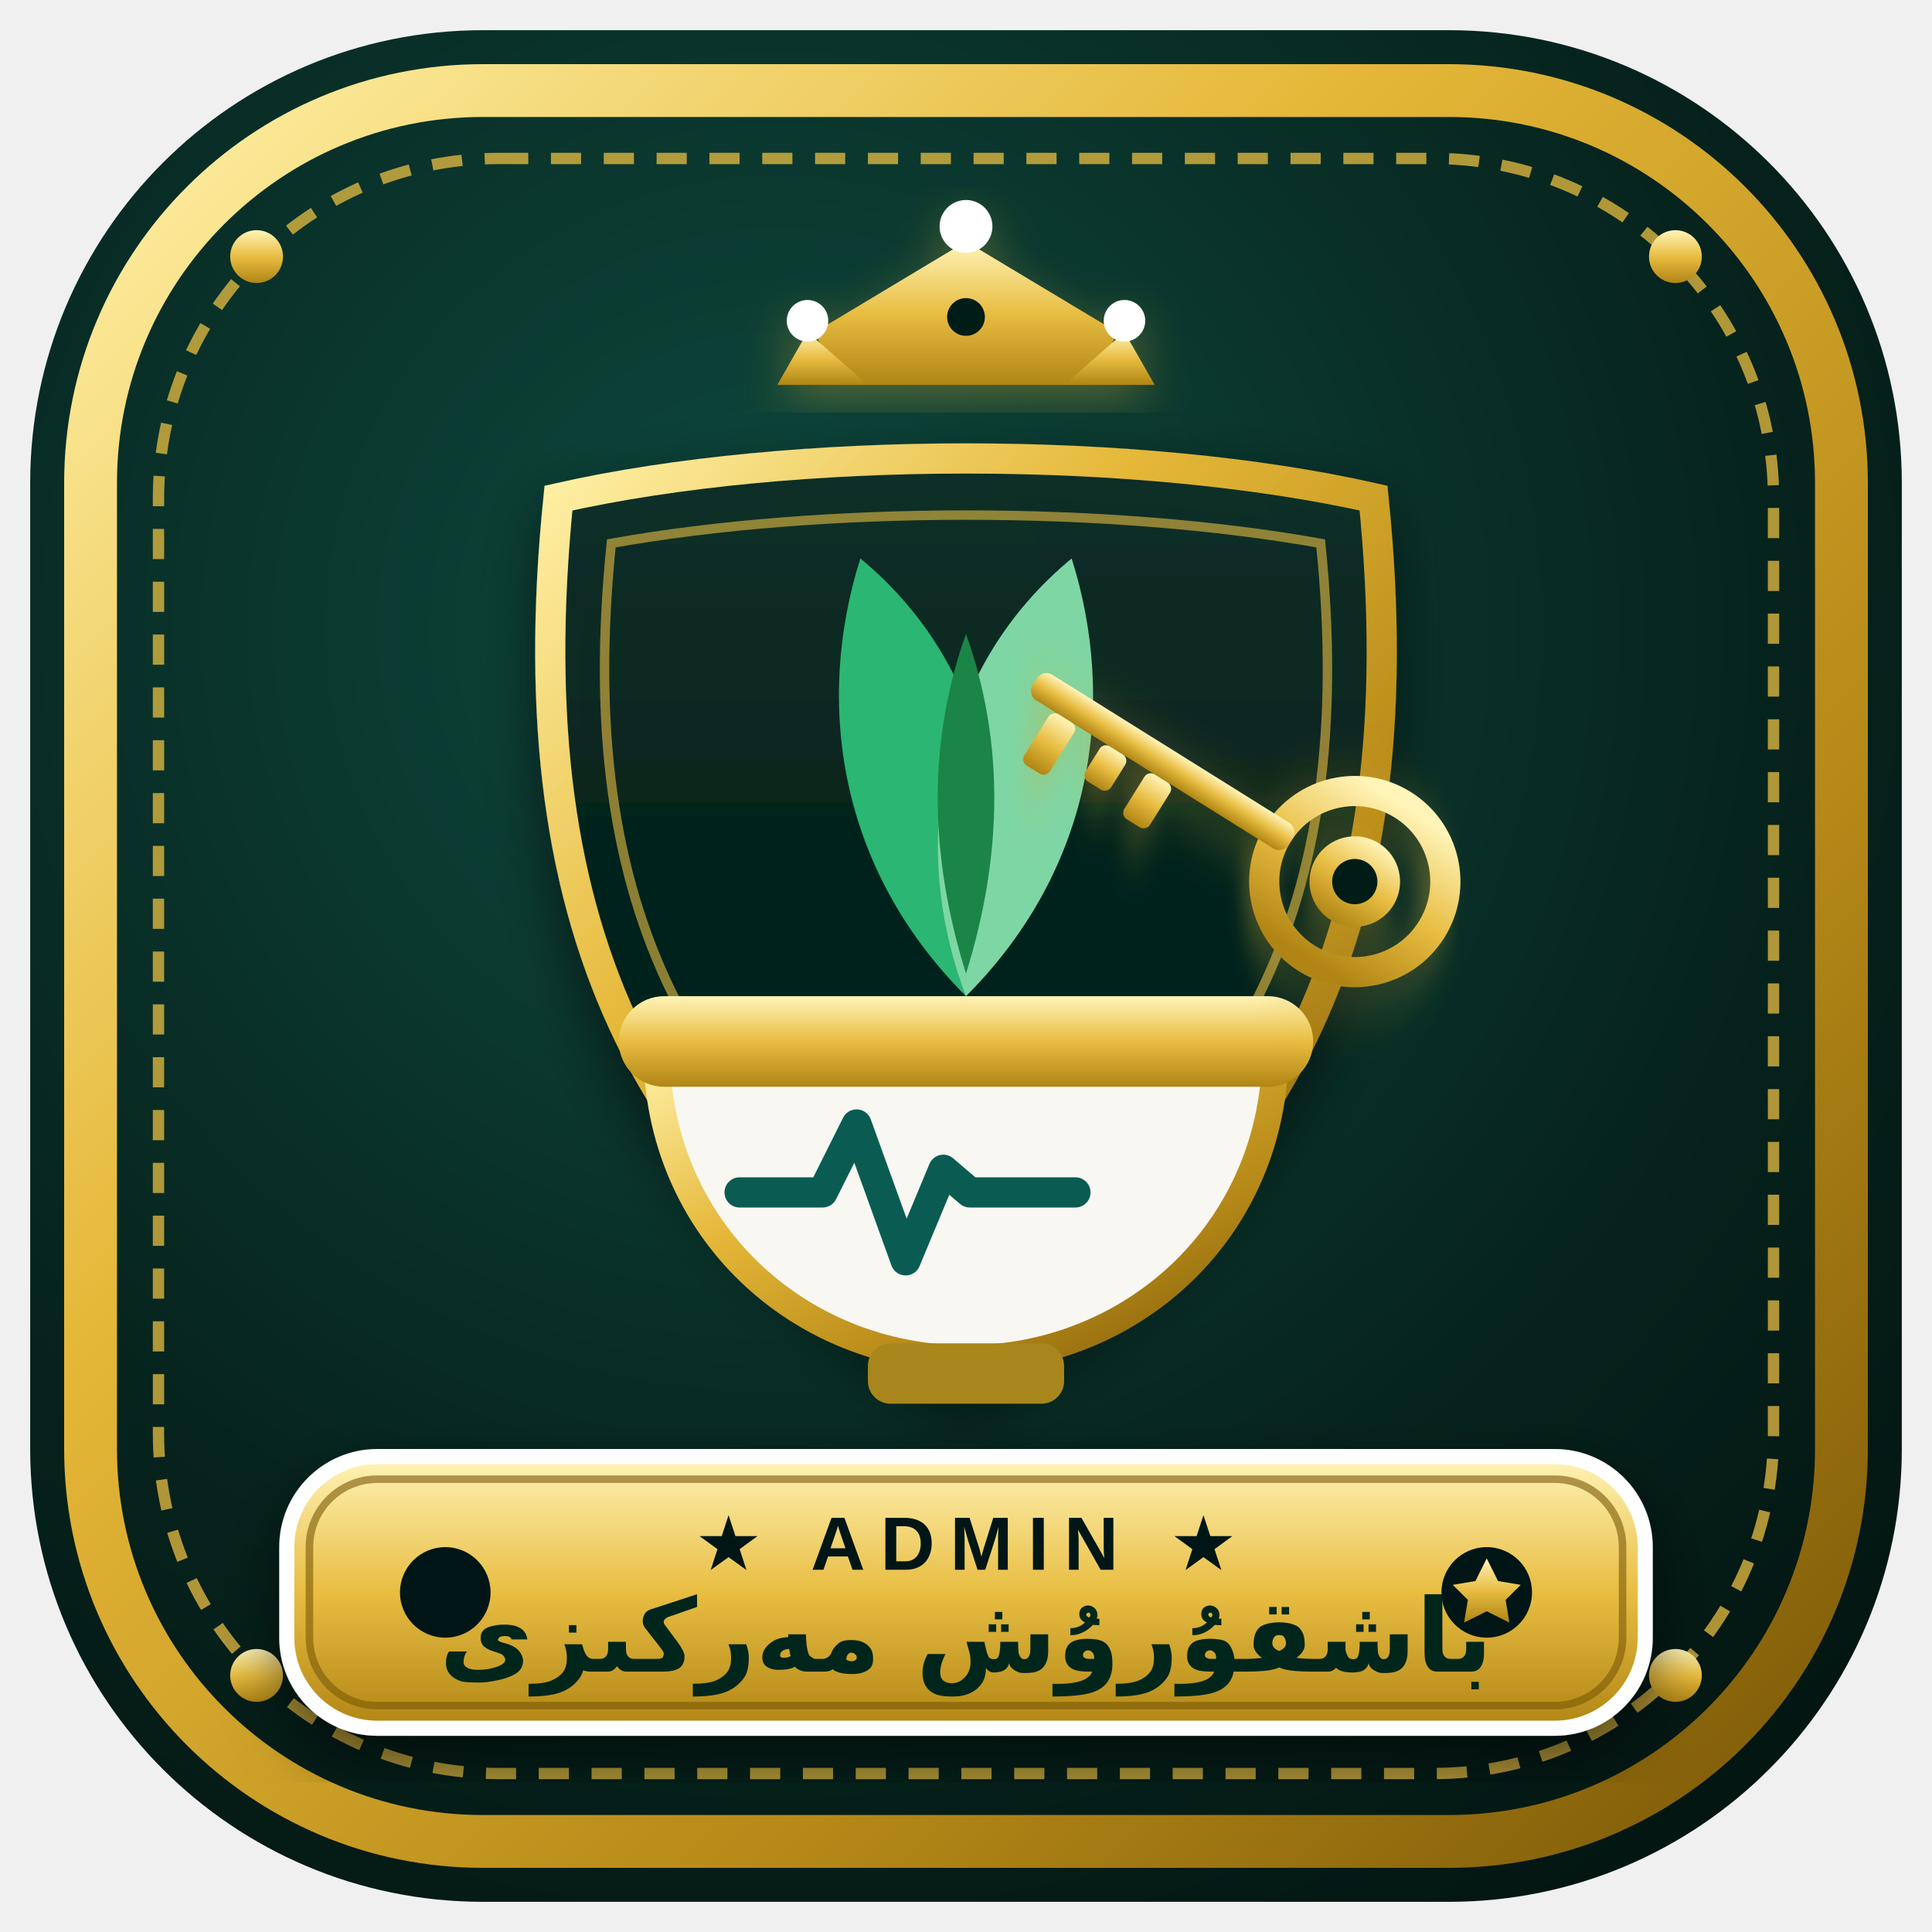
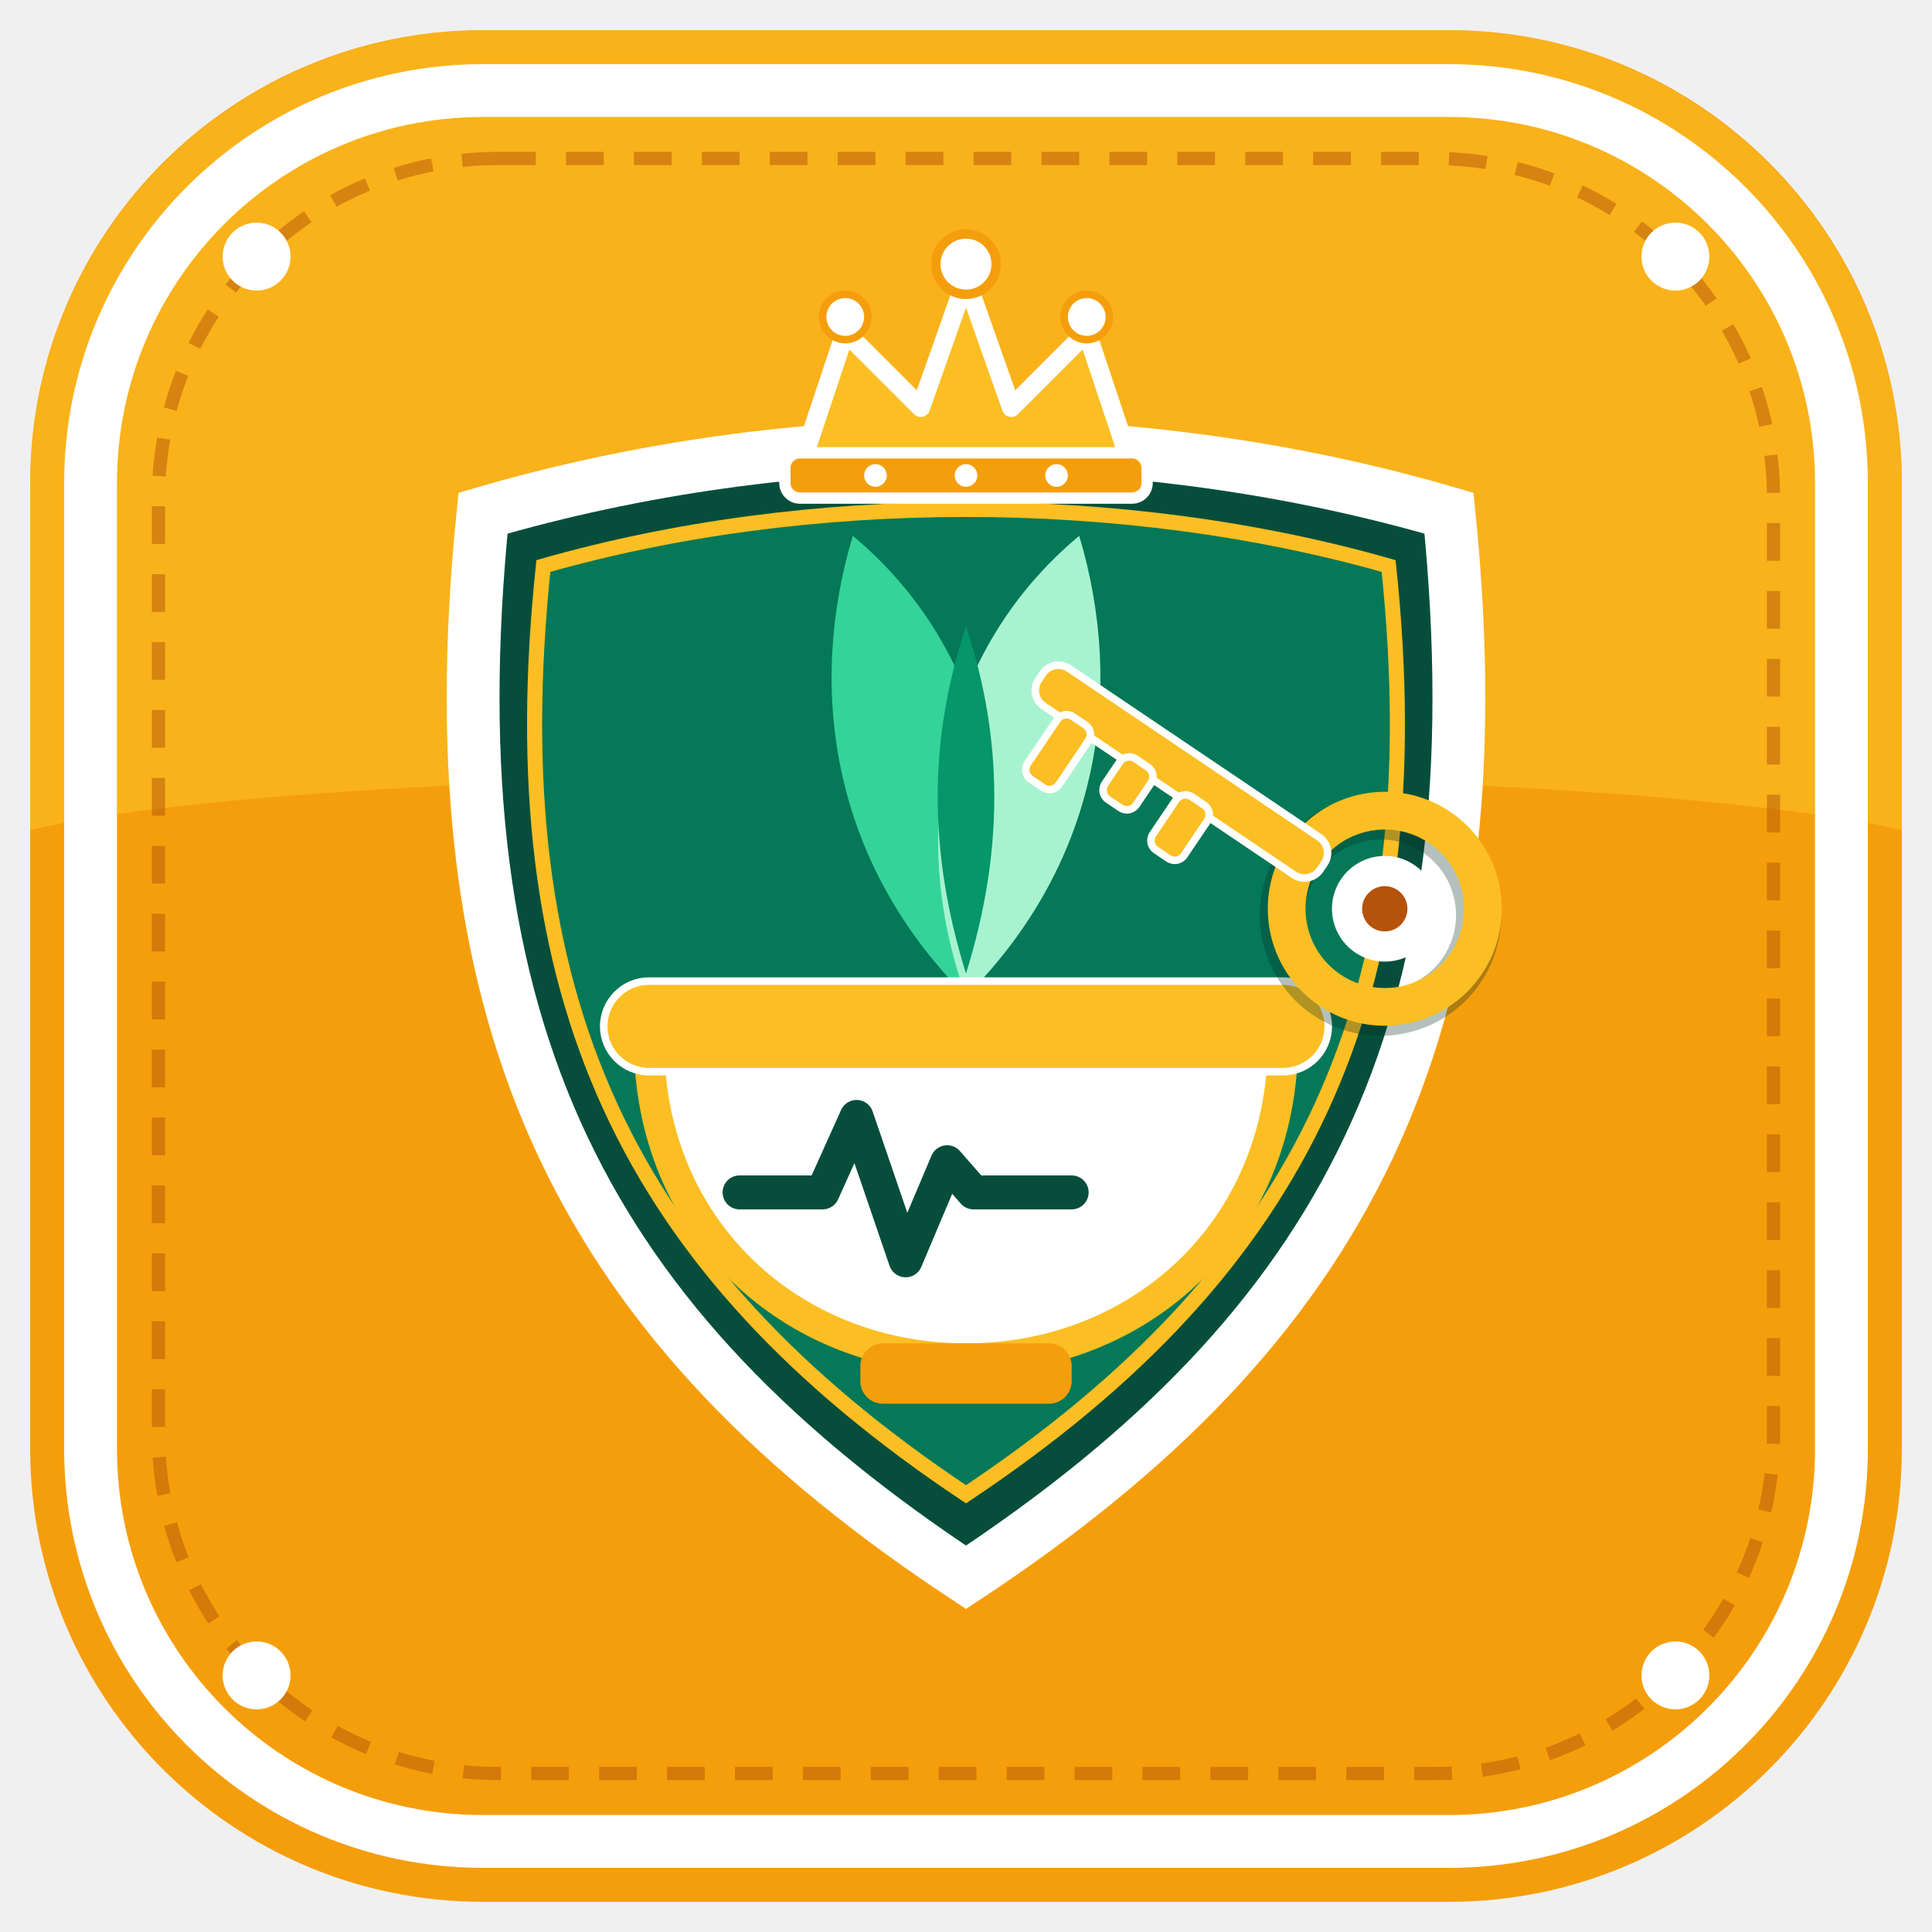
<svg xmlns="http://www.w3.org/2000/svg" viewBox="0 0 512 512">
-   <defs>
-     <radialGradient id="adminBg" cx="40%" cy="32%" r="92%">
-       <stop offset="0%" stop-color="#0e4a3f" />
-       <stop offset="60%" stop-color="#06221c" />
-       <stop offset="100%" stop-color="#02100d" />
-     </radialGradient>
-     <linearGradient id="goldLinear" x1="0%" y1="0%" x2="100%" y2="100%">
-       <stop offset="0%" stop-color="#fff1a8" />
-       <stop offset="35%" stop-color="#e5b839" />
-       <stop offset="70%" stop-color="#b68918" />
-       <stop offset="100%" stop-color="#7a5807" />
-     </linearGradient>
-     <linearGradient id="goldBright" x1="0%" y1="0%" x2="0%" y2="100%">
-       <stop offset="0%" stop-color="#fff4b8" />
-       <stop offset="50%" stop-color="#e8bd42" />
-       <stop offset="100%" stop-color="#b08514" />
-     </linearGradient>
-     <linearGradient id="shieldFill" x1="0%" y1="0%" x2="0%" y2="100%">
-       <stop offset="0%" stop-color="#092f27" stop-opacity="0.95" />
-       <stop offset="100%" stop-color="#031511" stop-opacity="0.98" />
-     </linearGradient>
-     <filter id="goldGlow" x="-15%" y="-15%" width="130%" height="130%">
-       <feDropShadow dx="0" dy="4" stdDeviation="6" flood-color="#d4af37" flood-opacity="0.35" />
-     </filter>
-     <filter id="badgeShadow" x="-20%" y="-20%" width="140%" height="140%">
-       <feDropShadow dx="0" dy="6" stdDeviation="8" flood-color="#000" flood-opacity="0.55" />
-     </filter>
-   </defs>
-   <rect x="8" y="8" width="496" height="496" rx="120" fill="url(#adminBg)" />
-   <rect x="24" y="24" width="464" height="464" rx="104" fill="none" stroke="url(#goldLinear)" stroke-width="14" />
-   <rect x="42" y="42" width="428" height="428" rx="90" fill="none" stroke="#e8bd42" stroke-width="3" stroke-dasharray="8 6" opacity="0.75" />
-   <circle cx="68" cy="68" r="7" fill="url(#goldBright)" />
-   <circle cx="444" cy="68" r="7" fill="url(#goldBright)" />
-   <circle cx="68" cy="444" r="7" fill="url(#goldBright)" />
-   <circle cx="444" cy="444" r="7" fill="url(#goldBright)" />
-   <g filter="url(#goldGlow)">
-     <path d="M216 88 L256 64 L296 88 L290 102 L222 102 Z" fill="url(#goldBright)" />
-     <polygon points="214,88 230,102 206,102" fill="url(#goldBright)" />
-     <polygon points="298,88 282,102 306,102" fill="url(#goldBright)" />
-     <circle cx="214" cy="85" r="5.5" fill="#fff" />
-     <circle cx="256" cy="60" r="7" fill="#fff" />
-     <circle cx="298" cy="85" r="5.5" fill="#fff" />
-     <circle cx="256" cy="84" r="5" fill="#041a15" />
-   </g>
-   <path d="M148 132 C210 118 302 118 364 132 C376 250 338 316 256 366 C174 316 136 250 148 132 Z" fill="url(#shieldFill)" stroke="url(#goldLinear)" stroke-width="8" filter="url(#badgeShadow)" />
-   <path d="M162 144 C218 134 294 134 350 144 C360 242 328 298 256 344 C184 298 152 242 162 144 Z" fill="none" stroke="#e8bd42" stroke-width="2.5" opacity="0.6" />
-   <path d="M256 264 C222 230 216 186 228 148 C262 176 272 222 256 264 Z" fill="#2bb673" />
-   <path d="M256 264 C290 230 296 186 284 148 C250 176 240 222 256 264 Z" fill="#7ed6a5" />
-   <path d="M256 258 C246 226 246 196 256 168 C266 196 266 226 256 258 Z" fill="#1b8547" />
-   <path d="M174 278 h164 c0 48 -38 82 -82 82 s-82 -34 -82 -82 z" fill="#f8f7f2" stroke="url(#goldLinear)" stroke-width="7" />
-   <rect x="164" y="264" width="184" height="24" rx="12" fill="url(#goldBright)" />
-   <rect x="230" y="356" width="52" height="16" rx="6" fill="#a8861c" />
-   <path d="M196 316 h22 l9 -18 13 36 10 -24 7 6 h28" fill="none" stroke="#0a5c52" stroke-width="8" stroke-linecap="round" stroke-linejoin="round" />
-   <g transform="rotate(32 256 240)" filter="url(#goldGlow)">
-     <circle cx="340" cy="180" r="24" fill="none" stroke="url(#goldBright)" stroke-width="8" />
-     <circle cx="340" cy="180" r="12" fill="url(#goldBright)" />
-     <circle cx="340" cy="180" r="6" fill="#051f19" />
-     <rect x="240" y="176" width="80" height="8" rx="3" fill="url(#goldBright)" />
-     <rect x="248" y="184" width="8" height="16" rx="2" fill="url(#goldBright)" />
-     <rect x="264" y="184" width="8" height="11" rx="2" fill="url(#goldBright)" />
-     <rect x="278" y="184" width="8" height="14" rx="2" fill="url(#goldBright)" />
-   </g>
-   <g filter="url(#badgeShadow)">
-     <rect x="76" y="386" width="360" height="72" rx="24" fill="url(#goldBright)" stroke="#fff" stroke-width="4" />
-     <rect x="82" y="392" width="348" height="60" rx="18" fill="none" stroke="#7a5807" stroke-width="2" opacity="0.6" />
-     <circle cx="118" cy="422" r="12" fill="#041814" />
-     <path d="M115 422 l-2 10 h10 l-2 -10 z" fill="#041814" />
-     <circle cx="394" cy="422" r="12" fill="#041814" />
-     <polygon points="394,413 397,419 403,420 399,424 400,430 394,427 388,430 389,424 385,420 391,419" fill="url(#goldBright)" />
-     <text x="256" y="416" font-family="'Segoe UI', Arial, sans-serif" font-size="20" font-weight="900" letter-spacing="4" fill="#041814" text-anchor="middle">★ ADMIN ★</text>
-     <text x="256" y="443" font-family="'Microsoft Uighur', 'UKIJEkran', Arial, sans-serif" font-size="27" font-weight="bold" fill="#05251e" text-anchor="middle">باشقۇرۇش مەركىزى</text>
+   <rect x="8" y="8" width="496" height="496" rx="120" fill="#f59e0b" />
+   <path d="M8 128 C8 62 62 8 128 8 L384 8 C450 8 504 62 504 128 L504 220 C420 200 90 200 8 220 Z" fill="#fbbf24" opacity="0.6" />
+   <rect x="24" y="24" width="464" height="464" rx="104" fill="none" stroke="#ffffff" stroke-width="14" />
+   <rect x="42" y="42" width="428" height="428" rx="90" fill="none" stroke="#b45309" stroke-width="3.5" stroke-dasharray="10 8" opacity="0.5" />
+   <circle cx="68" cy="68" r="9" fill="#ffffff" />
+   <circle cx="444" cy="68" r="9" fill="#ffffff" />
+   <circle cx="68" cy="444" r="9" fill="#ffffff" />
+   <circle cx="444" cy="444" r="9" fill="#ffffff" />
+   <path d="M128 144 C210 120 302 120 384 144 C398 282 356 360 256 426 C156 360 114 282 128 144 Z" fill="#78350f" opacity="0.25" />
+   <path d="M128 136 C210 112 302 112 384 136 C398 274 356 352 256 418 C156 352 114 274 128 136 Z" fill="#064e3b" stroke="#ffffff" stroke-width="14" />
+   <path d="M144 150 C214 130 298 130 368 150 C380 264 346 336 256 396 C166 336 132 264 144 150 Z" fill="#047857" stroke="#fbbf24" stroke-width="4" />
+   <path d="M212 124 L224 88 L244 108 L256 74 L268 108 L288 88 L300 124 Z" fill="#fbbf24" stroke="#ffffff" stroke-width="5" stroke-linejoin="round" />
+   <rect x="208" y="120" width="96" height="12" rx="4" fill="#f59e0b" stroke="#ffffff" stroke-width="3" />
+   <circle cx="232" cy="126" r="3" fill="#ffffff" />
+   <circle cx="256" cy="126" r="3" fill="#ffffff" />
+   <circle cx="280" cy="126" r="3" fill="#ffffff" />
+   <circle cx="224" cy="84" r="6" fill="#ffffff" stroke="#f59e0b" stroke-width="2" />
+   <circle cx="256" cy="70" r="8" fill="#ffffff" stroke="#f59e0b" stroke-width="2.5" />
+   <circle cx="288" cy="84" r="6" fill="#ffffff" stroke="#f59e0b" stroke-width="2" />
+   <path d="M256 264 C220 228 214 182 226 142 C262 172 272 220 256 264 Z" fill="#34d399" />
+   <path d="M256 264 C292 228 298 182 286 142 C250 172 240 220 256 264 Z" fill="#a7f3d0" />
+   <path d="M256 258 C246 226 246 196 256 166 C266 196 266 226 256 258 Z" fill="#059669" />
+   <path d="M172 276 h168 c0 50 -38 84 -84 84 s-84 -34 -84 -84 z" fill="#ffffff" stroke="#fbbf24" stroke-width="8" />
+   <rect x="160" y="260" width="192" height="24" rx="12" fill="#fbbf24" stroke="#ffffff" stroke-width="2" />
+   <rect x="228" y="356" width="56" height="16" rx="6" fill="#f59e0b" />
+   <path d="M196 316 h22 l9 -20 13 38 11 -26 7 8 h26" fill="none" stroke="#064e3b" stroke-width="9" stroke-linecap="round" stroke-linejoin="round" />
+   <g transform="rotate(34 256 248)">
+     <circle cx="344" cy="182" r="26" fill="none" stroke="#022c22" stroke-width="12" opacity="0.3" />
+     <circle cx="344" cy="180" r="26" fill="none" stroke="#fbbf24" stroke-width="10" />
+     <circle cx="344" cy="180" r="14" fill="#ffffff" />
+     <circle cx="344" cy="180" r="6" fill="#b45309" />
+     <rect x="234" y="174" width="90" height="12" rx="5" fill="#fbbf24" stroke="#ffffff" stroke-width="2" />
+     <rect x="244" y="184" width="10" height="20" rx="3" fill="#fbbf24" stroke="#ffffff" stroke-width="2" />
+     <rect x="264" y="184" width="10" height="13" rx="3" fill="#fbbf24" stroke="#ffffff" stroke-width="2" />
+     <rect x="282" y="184" width="10" height="17" rx="3" fill="#fbbf24" stroke="#ffffff" stroke-width="2" />
  </g>
</svg>
